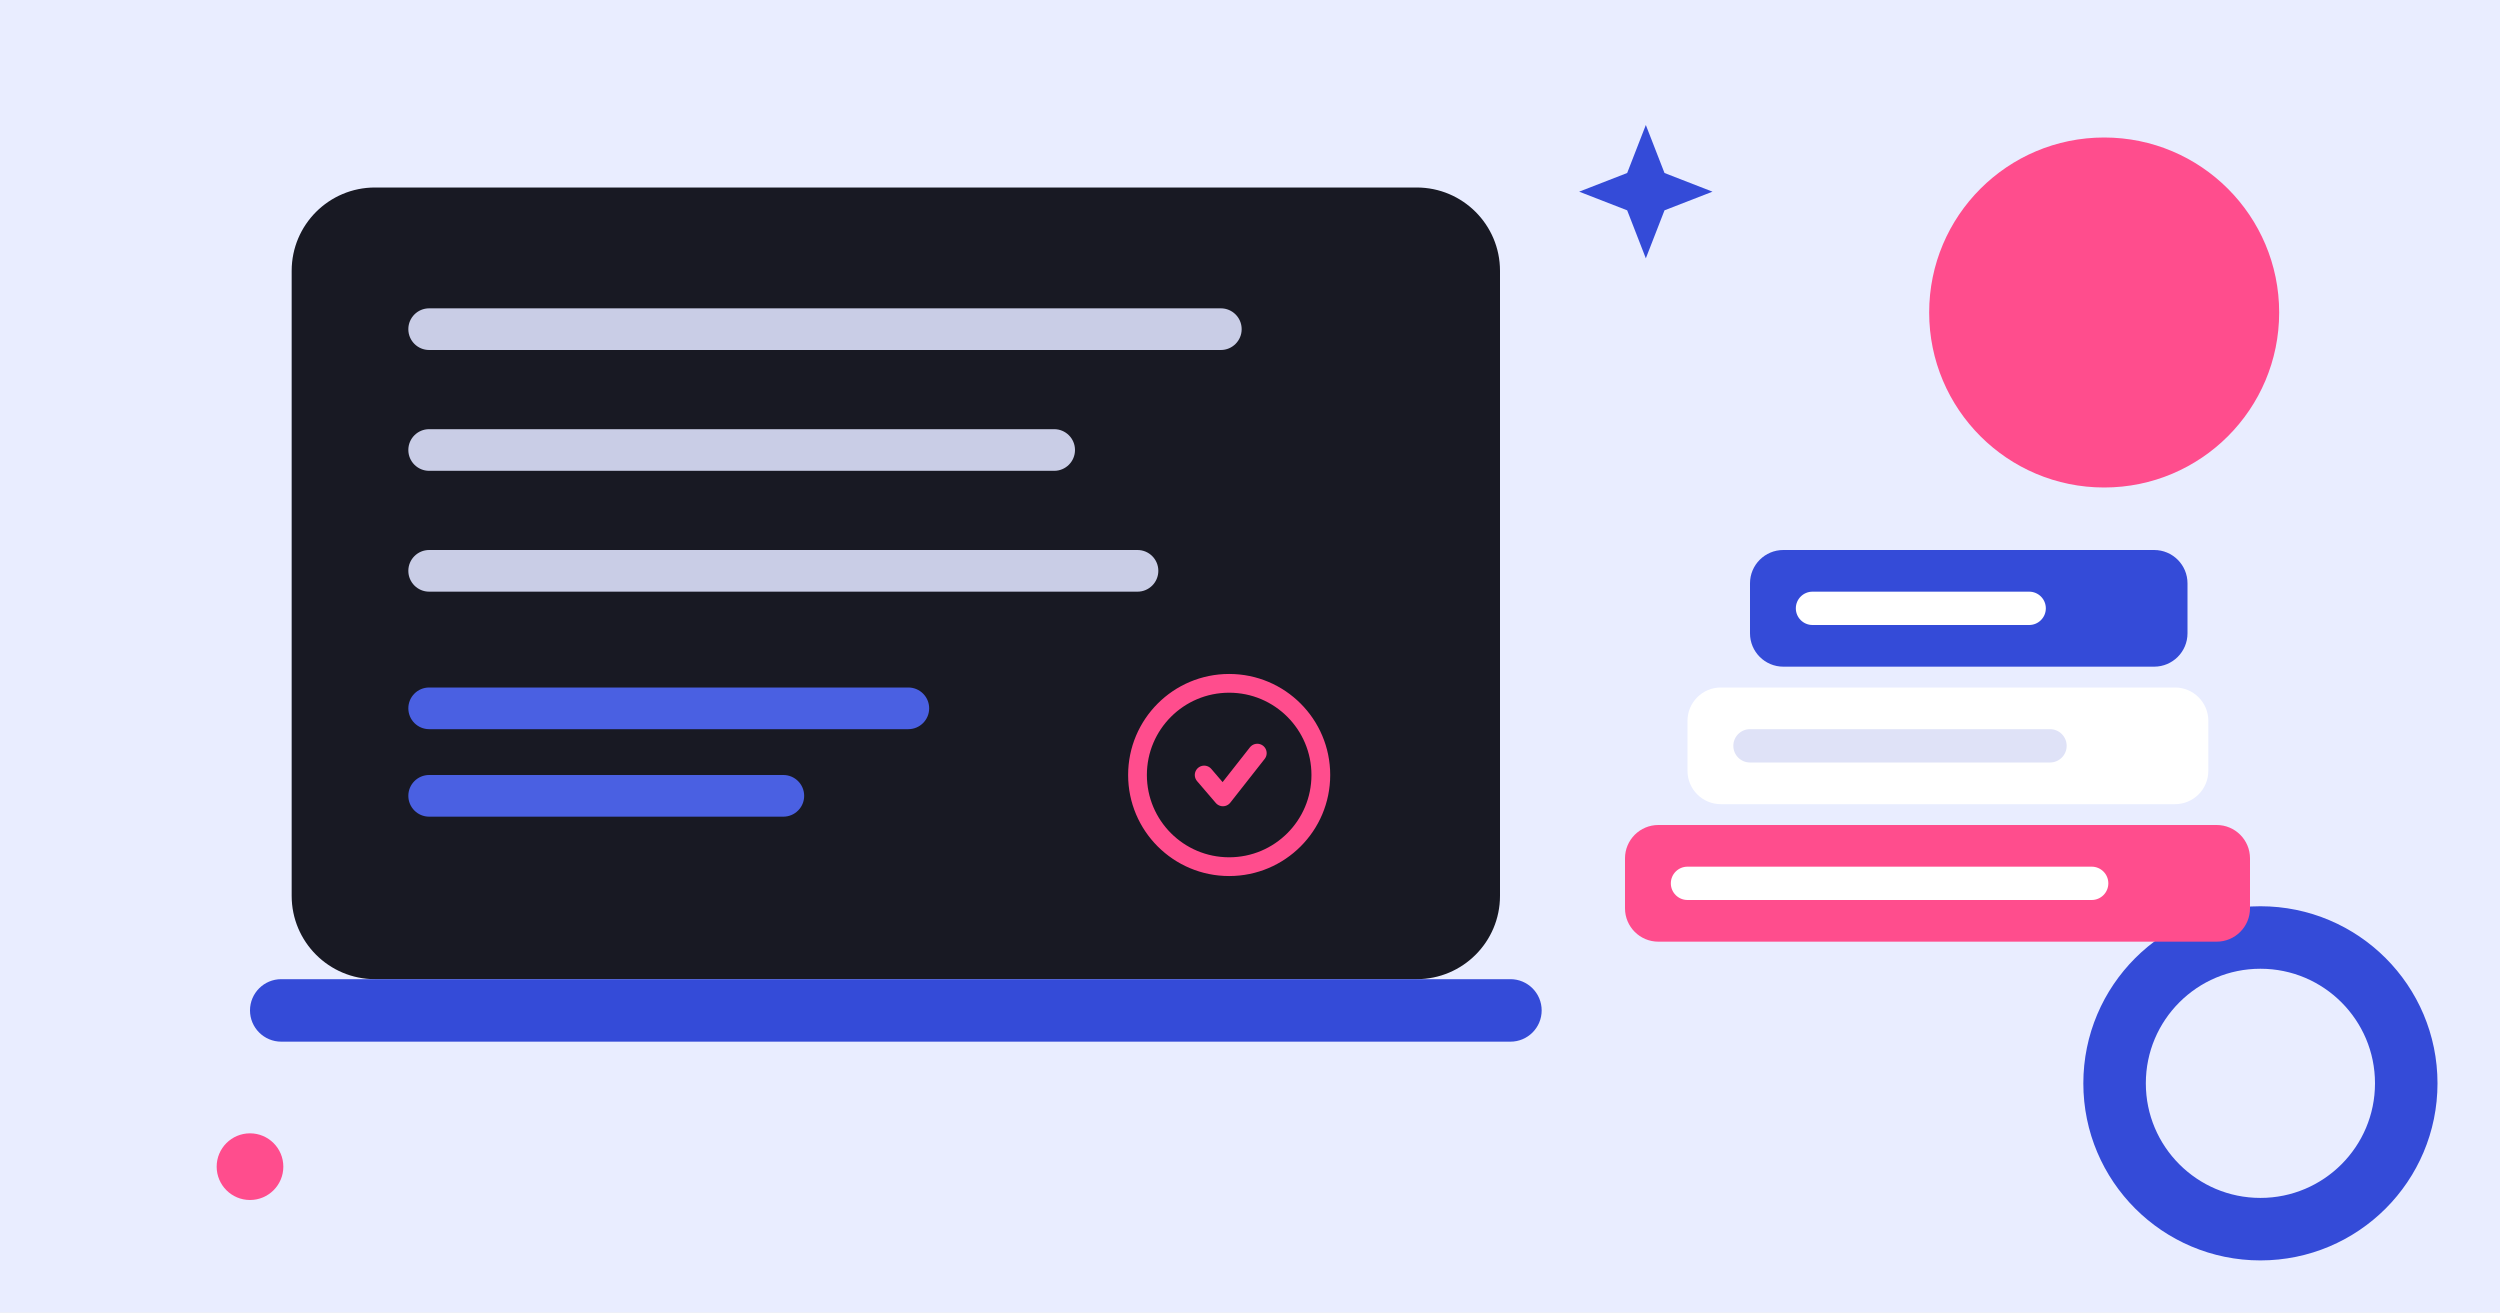
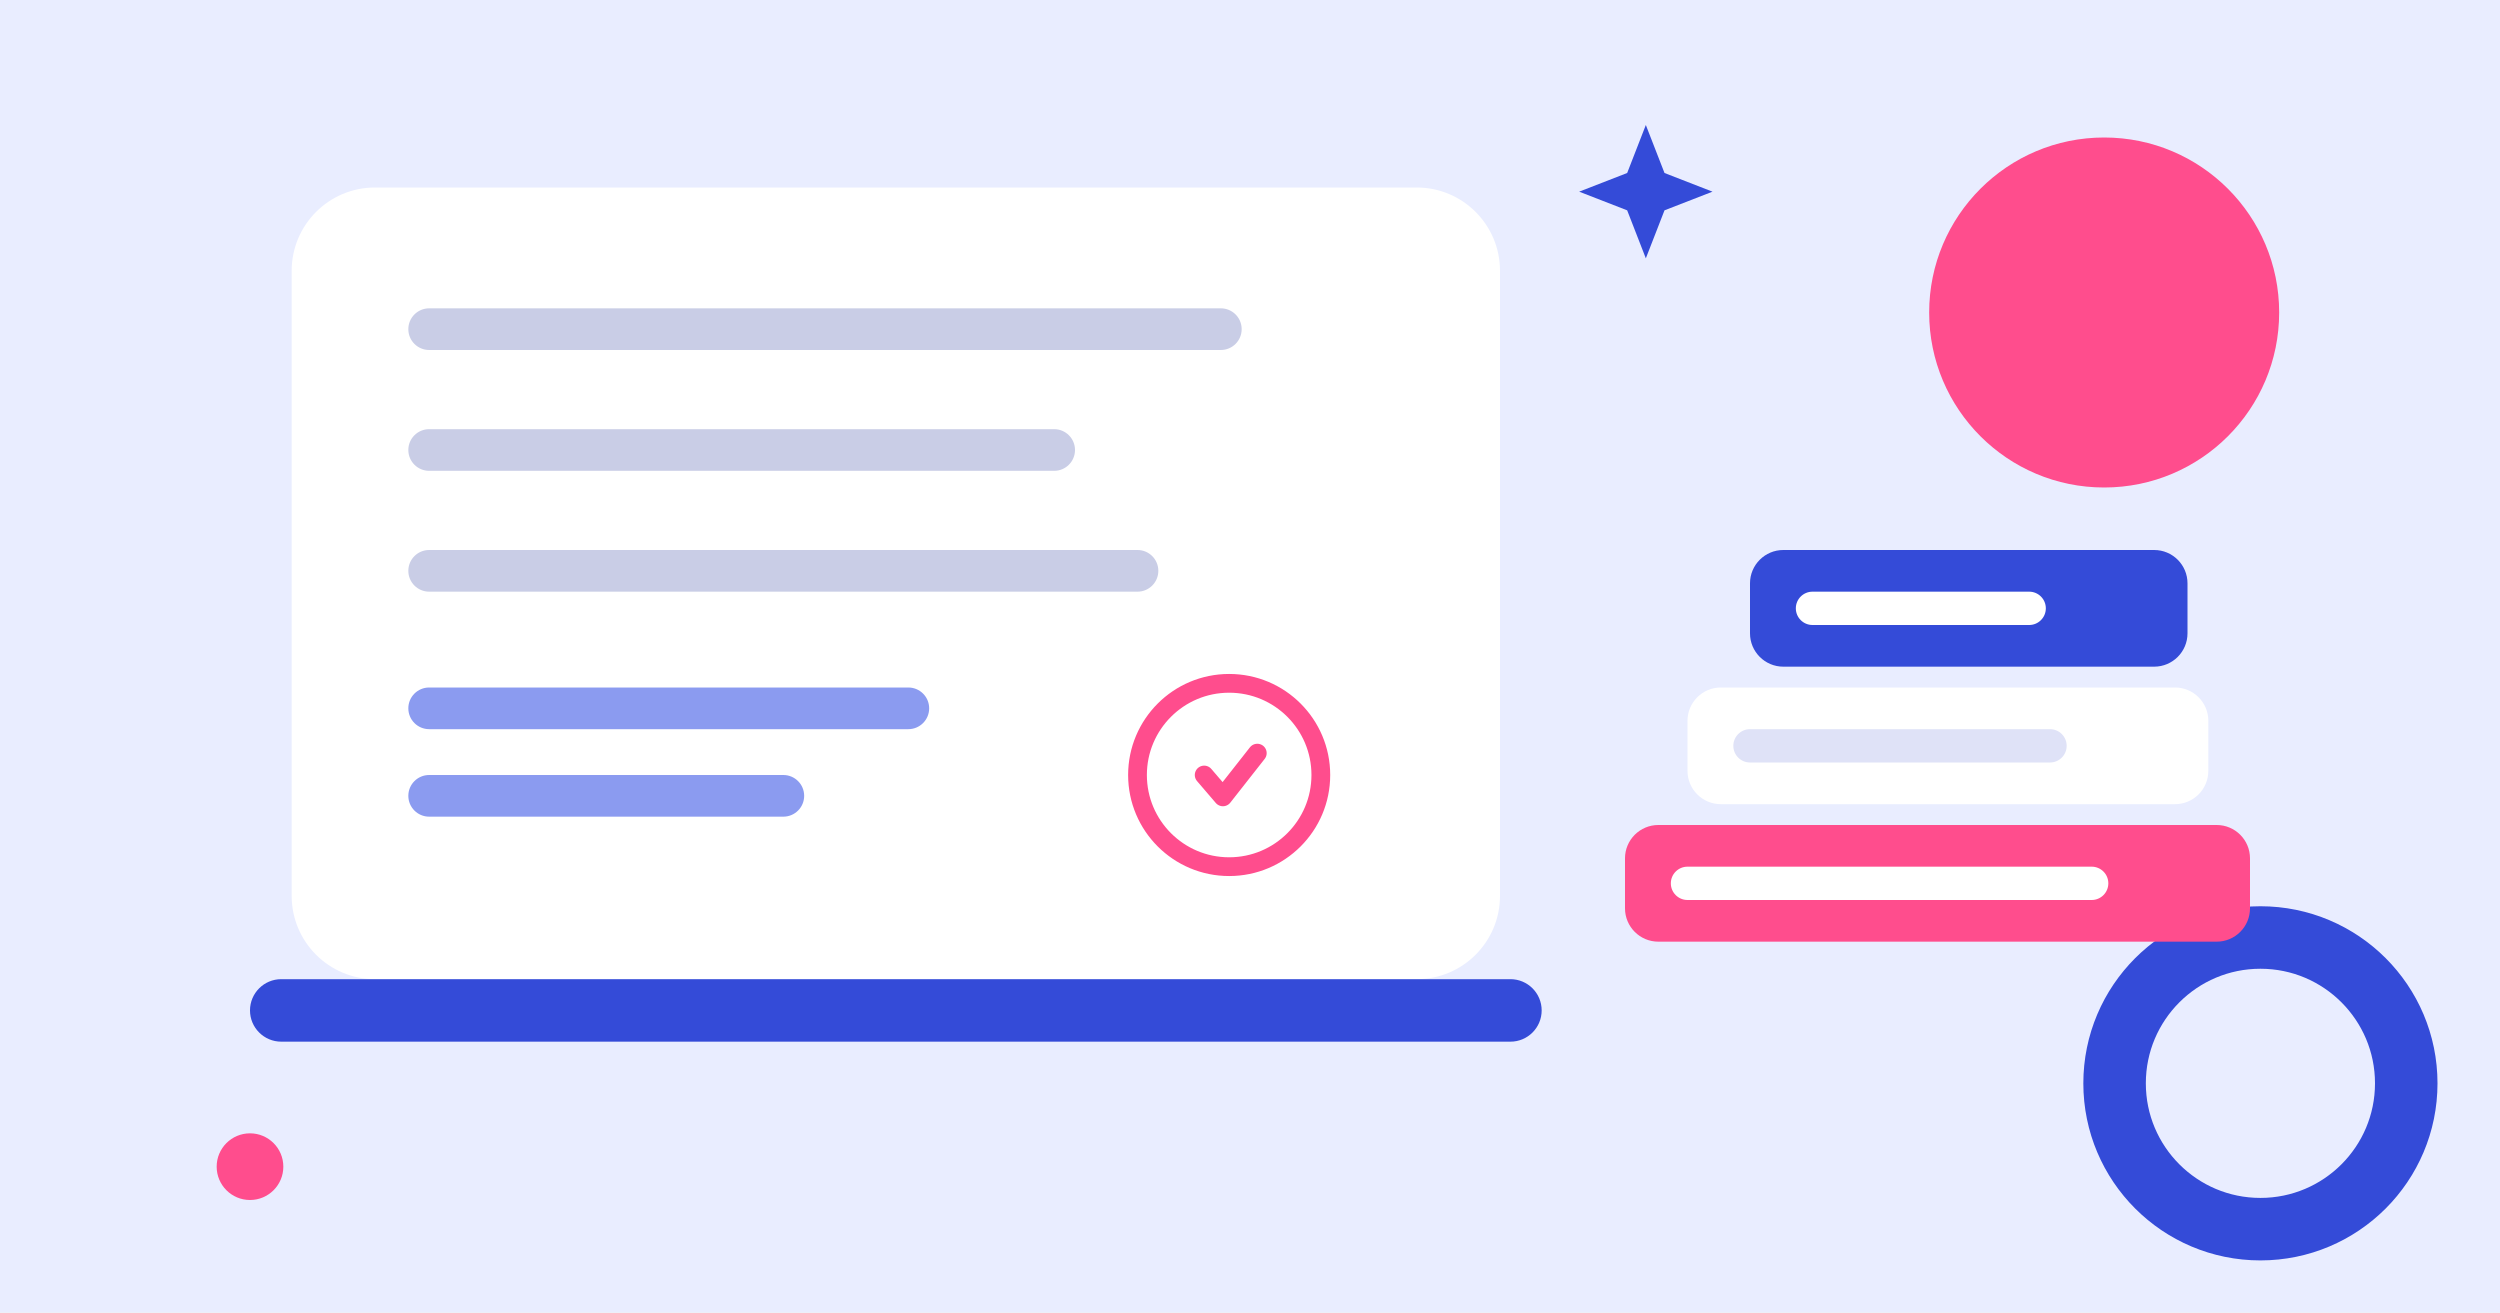
<svg xmlns="http://www.w3.org/2000/svg" viewBox="0 0 1200 630" width="1200" height="630" aria-hidden="true">
  <rect width="1200" height="630" fill="#e9edff" />
  <circle cx="1010" cy="150" r="84" fill="#ff4d8d" />
  <circle cx="1085" cy="520" r="70" fill="none" stroke="#344bd8" stroke-width="30" />
  <polygon points="790,60 798.96,83.04 822,92 798.96,100.96 790,124 781.04,100.96 758,92 781.04,83.04" fill="#344bd8" />
  <circle cx="120" cy="560" r="16" fill="#ff4d8d" />
-   <rect x="140" y="90" width="580" height="380" rx="40" fill="#181923" />
+   <rect x="140" y="90" width="580" height="380" rx="40" fill="#ffffff" />
  <rect x="196" y="148" width="400" height="20" rx="10" fill="#c9cde6" />
  <rect x="196" y="206" width="320" height="20" rx="10" fill="#c9cde6" />
  <rect x="196" y="264" width="360" height="20" rx="10" fill="#c9cde6" />
  <circle cx="590" cy="372" r="44" fill="none" stroke="#ff4d8d" stroke-width="9" />
  <polyline points="578,372 587,382.5 603.5,361.5" fill="none" stroke="#ff4d8d" stroke-width="9" stroke-linecap="round" stroke-linejoin="round" />
-   <rect x="196" y="330" width="250" height="20" rx="10" fill="#4a60e2" />
-   <rect x="196" y="372" width="190" height="20" rx="10" fill="#4a60e2" />
+   <rect x="196" y="330" width="250" height="20" rx="10" fill="#8b9bf0" />
+   <rect x="196" y="372" width="190" height="20" rx="10" fill="#8b9bf0" />
  <rect x="120" y="470" width="620" height="30" rx="15" fill="#344bd8" />
  <rect x="780" y="396" width="300" height="56" rx="16" fill="#ff4d8d" />
  <rect x="802" y="416" width="210" height="16" rx="8" fill="#ffffff" />
  <rect x="810" y="330" width="250" height="56" rx="16" fill="#ffffff" />
  <rect x="832" y="350" width="160" height="16" rx="8" fill="#dfe2f7" />
  <rect x="840" y="264" width="210" height="56" rx="16" fill="#344bd8" />
  <rect x="862" y="284" width="120" height="16" rx="8" fill="#ffffff" />
</svg>
